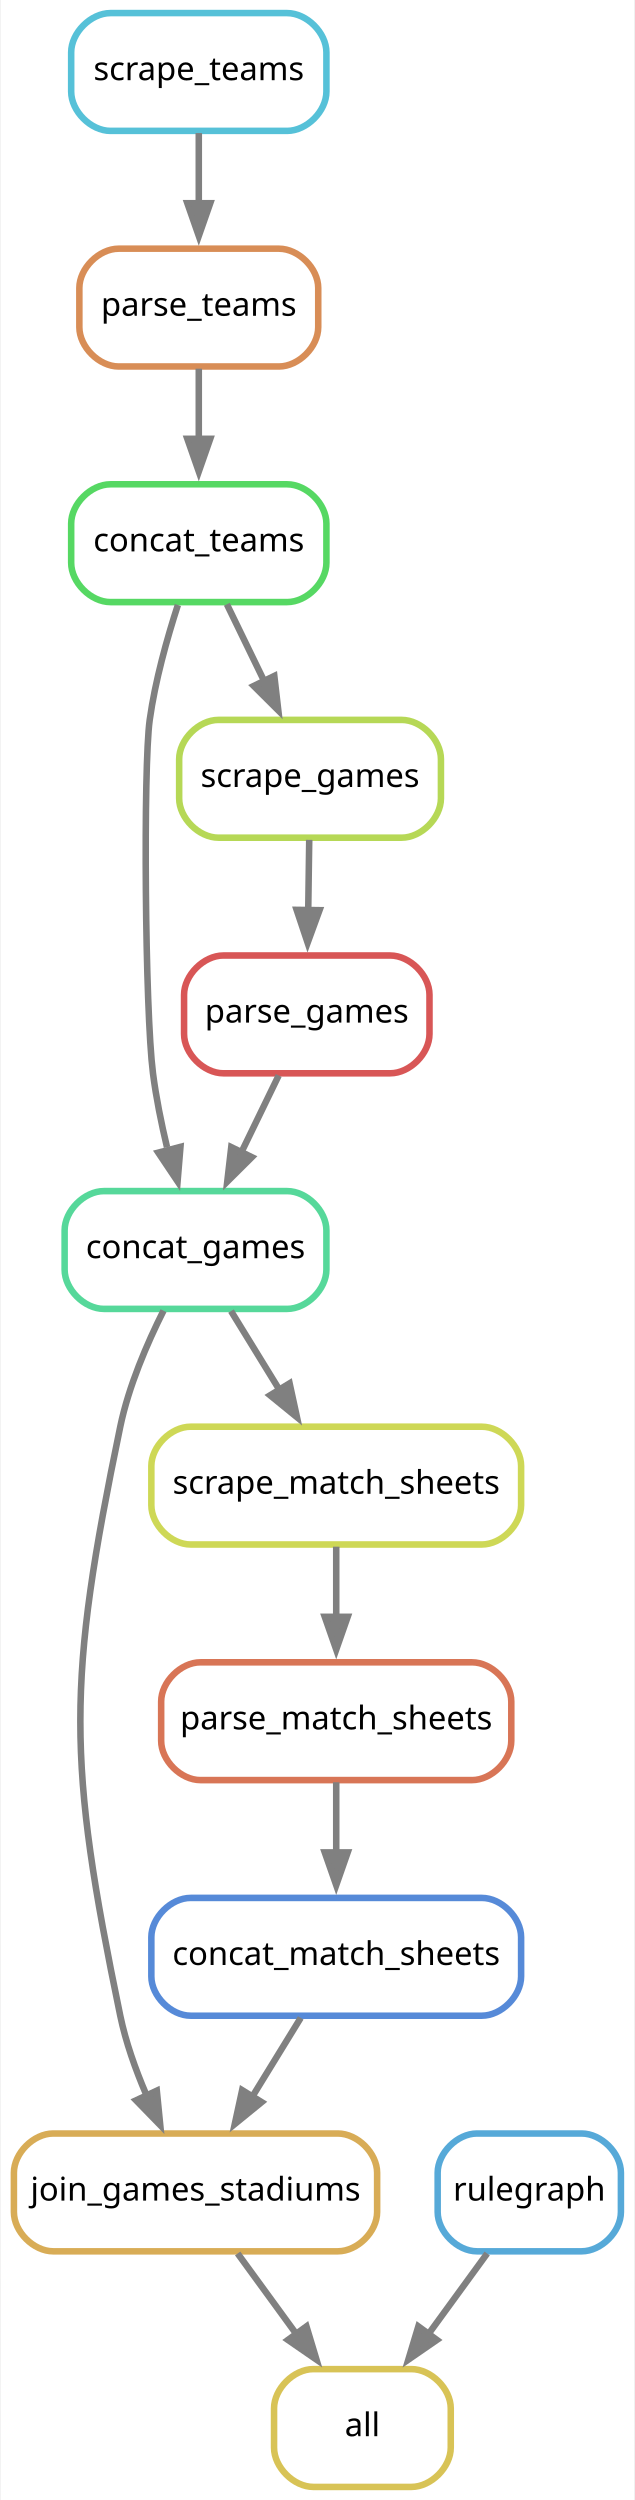
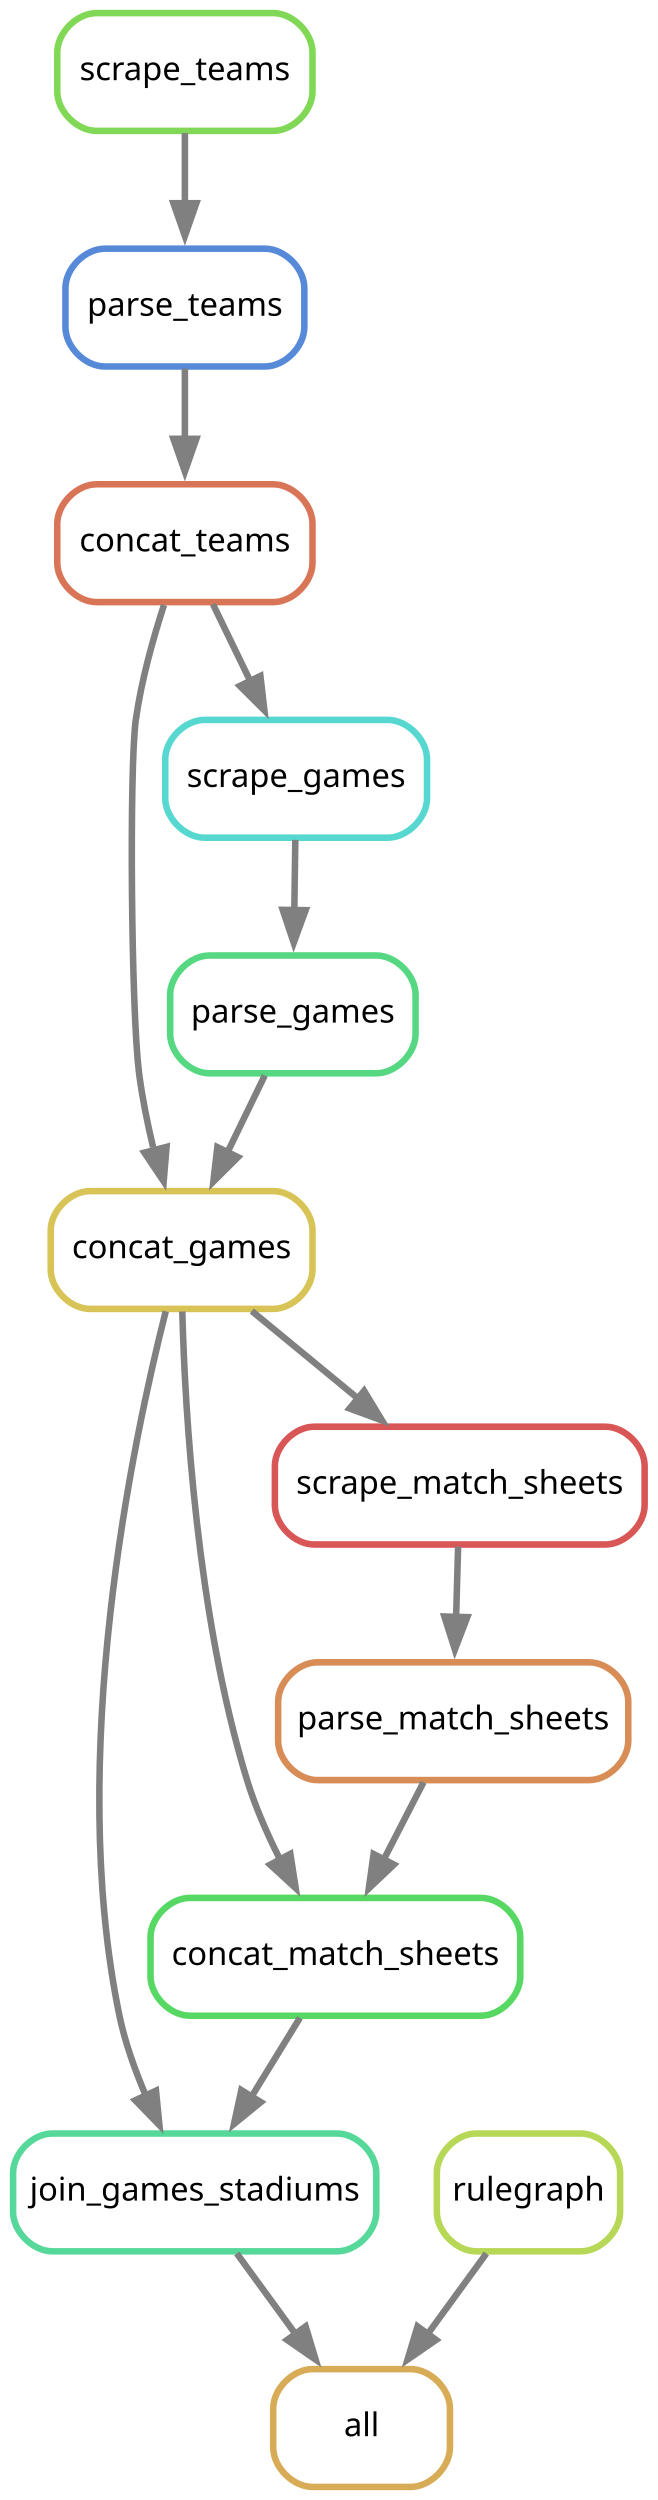
- <svg xmlns="http://www.w3.org/2000/svg" width="194pt" height="764pt" viewBox="0.00 0.00 193.50 764.00">
+ <svg xmlns="http://www.w3.org/2000/svg" width="201pt" height="764pt" viewBox="0.00 0.00 201.00 764.00">
  <g id="graph0" class="graph" transform="scale(1 1) rotate(0) translate(4 760)">
-     <polygon fill="white" stroke="none" points="-4,4 -4,-760 189.5,-760 189.5,4 -4,4" />
+     <polygon fill="white" stroke="none" points="-4,4 -4,-760 197,-760 197,4 -4,4" />
    <g id="node1" class="node">
-       <path fill="none" stroke="#d8c356" stroke-width="2" d="M121.5,-36C121.5,-36 91.5,-36 91.5,-36 85.5,-36 79.5,-30 79.5,-24 79.5,-24 79.5,-12 79.5,-12 79.5,-6 85.5,0 91.5,0 91.5,0 121.5,0 121.5,0 127.5,0 133.5,-6 133.5,-12 133.5,-12 133.5,-24 133.5,-24 133.5,-30 127.5,-36 121.5,-36" />
+       <path fill="none" stroke="#d8ac56" stroke-width="2" d="M121.5,-36C121.5,-36 91.5,-36 91.5,-36 85.5,-36 79.5,-30 79.5,-24 79.5,-24 79.5,-12 79.5,-12 79.5,-6 85.5,0 91.5,0 91.5,0 121.5,0 121.5,0 127.5,0 133.5,-6 133.5,-12 133.5,-12 133.5,-24 133.5,-24 133.5,-30 127.5,-36 121.5,-36" />
      <text text-anchor="middle" x="106.5" y="-15.5" font-family="sans" font-size="10.00">all</text>
    </g>
    <g id="node2" class="node">
-       <path fill="none" stroke="#d8ac56" stroke-width="2" d="M99,-108C99,-108 12,-108 12,-108 6,-108 0,-102 0,-96 0,-96 0,-84 0,-84 0,-78 6,-72 12,-72 12,-72 99,-72 99,-72 105,-72 111,-78 111,-84 111,-84 111,-96 111,-96 111,-102 105,-108 99,-108" />
+       <path fill="none" stroke="#56d89a" stroke-width="2" d="M99,-108C99,-108 12,-108 12,-108 6,-108 0,-102 0,-96 0,-96 0,-84 0,-84 0,-78 6,-72 12,-72 12,-72 99,-72 99,-72 105,-72 111,-78 111,-84 111,-84 111,-96 111,-96 111,-102 105,-108 99,-108" />
      <text text-anchor="middle" x="55.5" y="-87.5" font-family="sans" font-size="10.00">join_games_stadiums</text>
    </g>
    <g id="edge2" class="edge">
      <path fill="none" stroke="grey" stroke-width="2" d="M68.37,-71.34C73.7,-64.01 80.03,-55.34 85.97,-47.18" />
      <polygon fill="grey" stroke="grey" stroke-width="2" points="89.4,-49.05 92.46,-38.9 83.74,-44.92 89.4,-49.05" />
    </g>
    <g id="node3" class="node">
-       <path fill="none" stroke="#56d89a" stroke-width="2" d="M83.5,-396C83.5,-396 27.5,-396 27.5,-396 21.5,-396 15.5,-390 15.5,-384 15.5,-384 15.5,-372 15.5,-372 15.5,-366 21.5,-360 27.5,-360 27.5,-360 83.5,-360 83.5,-360 89.5,-360 95.5,-366 95.5,-372 95.5,-372 95.5,-384 95.5,-384 95.5,-390 89.5,-396 83.5,-396" />
-       <text text-anchor="middle" x="55.5" y="-375.5" font-family="sans" font-size="10.00">concat_games</text>
+       <path fill="none" stroke="#d8c356" stroke-width="2" d="M79.5,-396C79.5,-396 23.5,-396 23.5,-396 17.5,-396 11.5,-390 11.5,-384 11.5,-384 11.5,-372 11.5,-372 11.5,-366 17.5,-360 23.5,-360 23.5,-360 79.5,-360 79.5,-360 85.5,-360 91.5,-366 91.5,-372 91.5,-372 91.5,-384 91.5,-384 91.5,-390 85.5,-396 79.5,-396" />
+       <text text-anchor="middle" x="51.5" y="-375.5" font-family="sans" font-size="10.00">concat_games</text>
    </g>
    <g id="edge3" class="edge">
-       <path fill="none" stroke="grey" stroke-width="2" d="M45.72,-359.45C40.68,-349.41 35.07,-336.37 32.5,-324 16.24,-245.67 16.24,-222.33 32.5,-144 34.17,-135.98 37.11,-127.68 40.35,-120.09" />
+       <path fill="none" stroke="grey" stroke-width="2" d="M46.65,-359.25C36.67,-320.01 16.08,-223.08 32.5,-144 34.17,-135.98 37.11,-127.68 40.35,-120.09" />
      <polygon fill="grey" stroke="grey" stroke-width="2" points="43.67,-121.09 44.72,-110.55 37.33,-118.14 43.67,-121.09" />
    </g>
+     <g id="node9" class="node">
+       <path fill="none" stroke="#56d863" stroke-width="2" d="M143,-180C143,-180 54,-180 54,-180 48,-180 42,-174 42,-168 42,-168 42,-156 42,-156 42,-150 48,-144 54,-144 54,-144 143,-144 143,-144 149,-144 155,-150 155,-156 155,-156 155,-168 155,-168 155,-174 149,-180 143,-180" />
+       <text text-anchor="middle" x="98.5" y="-159.5" font-family="sans" font-size="10.00">concat_match_sheets</text>
+     </g>
+     <g id="edge11" class="edge">
+       <path fill="none" stroke="grey" stroke-width="2" d="M51.71,-359.19C52.51,-329.05 56.07,-266.36 71.5,-216 73.93,-208.06 77.5,-199.88 81.25,-192.39" />
+       <polygon fill="grey" stroke="grey" stroke-width="2" points="84.73,-193.45 86.36,-182.98 78.56,-190.14 84.73,-193.45" />
+     </g>
    <g id="node11" class="node">
-       <path fill="none" stroke="#ced856" stroke-width="2" d="M143,-324C143,-324 54,-324 54,-324 48,-324 42,-318 42,-312 42,-312 42,-300 42,-300 42,-294 48,-288 54,-288 54,-288 143,-288 143,-288 149,-288 155,-294 155,-300 155,-300 155,-312 155,-312 155,-318 149,-324 143,-324" />
-       <text text-anchor="middle" x="98.5" y="-303.5" font-family="sans" font-size="10.00">scrape_match_sheets</text>
+       <path fill="none" stroke="#d85656" stroke-width="2" d="M181,-324C181,-324 92,-324 92,-324 86,-324 80,-318 80,-312 80,-312 80,-300 80,-300 80,-294 86,-288 92,-288 92,-288 181,-288 181,-288 187,-288 193,-294 193,-300 193,-300 193,-312 193,-312 193,-318 187,-324 181,-324" />
+       <text text-anchor="middle" x="136.5" y="-303.5" font-family="sans" font-size="10.00">scrape_match_sheets</text>
    </g>
-     <g id="edge13" class="edge">
-       <path fill="none" stroke="grey" stroke-width="2" d="M66.35,-359.34C70.75,-352.18 75.94,-343.73 80.85,-335.73" />
-       <polygon fill="grey" stroke="grey" stroke-width="2" points="84.25,-337.25 86.5,-326.9 78.29,-333.59 84.25,-337.25" />
+     <g id="edge14" class="edge">
+       <path fill="none" stroke="grey" stroke-width="2" d="M72.95,-359.34C82.64,-351.36 94.28,-341.77 104.94,-332.99" />
+       <polygon fill="grey" stroke="grey" stroke-width="2" points="107.27,-334.96 112.76,-325.9 102.82,-329.56 107.27,-334.96" />
    </g>
    <g id="node4" class="node">
-       <path fill="none" stroke="#56d863" stroke-width="2" d="M83.5,-612C83.5,-612 29.5,-612 29.5,-612 23.5,-612 17.5,-606 17.5,-600 17.5,-600 17.5,-588 17.5,-588 17.5,-582 23.5,-576 29.5,-576 29.5,-576 83.5,-576 83.5,-576 89.5,-576 95.5,-582 95.5,-588 95.5,-588 95.5,-600 95.5,-600 95.5,-606 89.5,-612 83.5,-612" />
-       <text text-anchor="middle" x="56.5" y="-591.5" font-family="sans" font-size="10.00">concat_teams</text>
+       <path fill="none" stroke="#d87556" stroke-width="2" d="M79.5,-612C79.5,-612 25.5,-612 25.5,-612 19.5,-612 13.5,-606 13.5,-600 13.5,-600 13.5,-588 13.5,-588 13.5,-582 19.5,-576 25.5,-576 25.5,-576 79.5,-576 79.5,-576 85.5,-576 91.5,-582 91.5,-588 91.5,-588 91.5,-600 91.5,-600 91.5,-606 85.5,-612 79.5,-612" />
+       <text text-anchor="middle" x="52.5" y="-591.5" font-family="sans" font-size="10.00">concat_teams</text>
+     </g>
+     <g id="edge5" class="edge">
+       <path fill="none" stroke="grey" stroke-width="2" d="M46.11,-575.11C42.82,-564.96 39.16,-551.93 37.5,-540 35.5,-525.57 36.05,-451.16 38.5,-432 39.45,-424.6 41.04,-416.74 42.79,-409.4" />
+       <polygon fill="grey" stroke="grey" stroke-width="2" points="46.9,-409.52 46.02,-398.96 40.12,-407.76 46.9,-409.52" />
+     </g>
+     <g id="node8" class="node">
+       <path fill="none" stroke="#56d8d0" stroke-width="2" d="M114.5,-540C114.5,-540 58.5,-540 58.5,-540 52.5,-540 46.5,-534 46.5,-528 46.5,-528 46.5,-516 46.5,-516 46.5,-510 52.5,-504 58.5,-504 58.5,-504 114.5,-504 114.5,-504 120.5,-504 126.5,-510 126.5,-516 126.5,-516 126.5,-528 126.5,-528 126.5,-534 120.5,-540 114.5,-540" />
+       <text text-anchor="middle" x="86.5" y="-519.5" font-family="sans" font-size="10.00">scrape_games</text>
+     </g>
+     <g id="edge10" class="edge">
+       <path fill="none" stroke="grey" stroke-width="2" d="M61.08,-575.34C64.44,-568.43 68.38,-560.31 72.14,-552.56" />
+       <polygon fill="grey" stroke="grey" stroke-width="2" points="75.58,-553.43 76.8,-542.9 69.29,-550.37 75.58,-553.43" />
+     </g>
+     <g id="node5" class="node">
+       <path fill="none" stroke="#568ad8" stroke-width="2" d="M77,-684C77,-684 28,-684 28,-684 22,-684 16,-678 16,-672 16,-672 16,-660 16,-660 16,-654 22,-648 28,-648 28,-648 77,-648 77,-648 83,-648 89,-654 89,-660 89,-660 89,-672 89,-672 89,-678 83,-684 77,-684" />
+       <text text-anchor="middle" x="52.5" y="-663.5" font-family="sans" font-size="10.00">parse_teams</text>
+     </g>
+     <g id="edge7" class="edge">
+       <path fill="none" stroke="grey" stroke-width="2" d="M52.5,-647.34C52.5,-640.75 52.5,-633.08 52.5,-625.67" />
+       <polygon fill="grey" stroke="grey" stroke-width="2" points="56,-625.9 52.5,-615.9 49,-625.9 56,-625.9" />
+     </g>
+     <g id="node6" class="node">
+       <path fill="none" stroke="#80d856" stroke-width="2" d="M79.5,-756C79.5,-756 25.5,-756 25.5,-756 19.5,-756 13.5,-750 13.5,-744 13.5,-744 13.5,-732 13.5,-732 13.5,-726 19.5,-720 25.5,-720 25.5,-720 79.5,-720 79.5,-720 85.5,-720 91.5,-726 91.5,-732 91.5,-732 91.5,-744 91.5,-744 91.5,-750 85.5,-756 79.5,-756" />
+       <text text-anchor="middle" x="52.5" y="-735.5" font-family="sans" font-size="10.00">scrape_teams</text>
+     </g>
+     <g id="edge8" class="edge">
+       <path fill="none" stroke="grey" stroke-width="2" d="M52.5,-719.34C52.5,-712.75 52.5,-705.08 52.5,-697.67" />
+       <polygon fill="grey" stroke="grey" stroke-width="2" points="56,-697.9 52.5,-687.9 49,-697.9 56,-697.9" />
+     </g>
+     <g id="node7" class="node">
+       <path fill="none" stroke="#56d882" stroke-width="2" d="M111,-468C111,-468 60,-468 60,-468 54,-468 48,-462 48,-456 48,-456 48,-444 48,-444 48,-438 54,-432 60,-432 60,-432 111,-432 111,-432 117,-432 123,-438 123,-444 123,-444 123,-456 123,-456 123,-462 117,-468 111,-468" />
+       <text text-anchor="middle" x="85.5" y="-447.5" font-family="sans" font-size="10.00">parse_games</text>
    </g>
    <g id="edge6" class="edge">
-       <path fill="none" stroke="grey" stroke-width="2" d="M50.11,-575.11C46.82,-564.96 43.16,-551.93 41.5,-540 39.5,-525.57 40.05,-451.16 42.5,-432 43.45,-424.6 45.04,-416.74 46.79,-409.4" />
-       <polygon fill="grey" stroke="grey" stroke-width="2" points="50.9,-409.52 50.02,-398.96 44.12,-407.76 50.9,-409.52" />
-     </g>
-     <g id="node8" class="node">
-       <path fill="none" stroke="#b6d856" stroke-width="2" d="M118.5,-540C118.5,-540 62.5,-540 62.5,-540 56.5,-540 50.5,-534 50.5,-528 50.5,-528 50.5,-516 50.5,-516 50.5,-510 56.5,-504 62.5,-504 62.5,-504 118.5,-504 118.5,-504 124.5,-504 130.5,-510 130.5,-516 130.5,-516 130.5,-528 130.5,-528 130.5,-534 124.5,-540 118.5,-540" />
-       <text text-anchor="middle" x="90.5" y="-519.5" font-family="sans" font-size="10.00">scrape_games</text>
-     </g>
-     <g id="edge10" class="edge">
-       <path fill="none" stroke="grey" stroke-width="2" d="M65.08,-575.34C68.44,-568.43 72.38,-560.31 76.14,-552.56" />
-       <polygon fill="grey" stroke="grey" stroke-width="2" points="79.58,-553.43 80.8,-542.9 73.29,-550.37 79.58,-553.43" />
-     </g>
-     <g id="node5" class="node">
-       <path fill="none" stroke="#d88d56" stroke-width="2" d="M81,-684C81,-684 32,-684 32,-684 26,-684 20,-678 20,-672 20,-672 20,-660 20,-660 20,-654 26,-648 32,-648 32,-648 81,-648 81,-648 87,-648 93,-654 93,-660 93,-660 93,-672 93,-672 93,-678 87,-684 81,-684" />
-       <text text-anchor="middle" x="56.5" y="-663.5" font-family="sans" font-size="10.00">parse_teams</text>
-     </g>
-     <g id="edge7" class="edge">
-       <path fill="none" stroke="grey" stroke-width="2" d="M56.5,-647.34C56.5,-640.75 56.5,-633.08 56.5,-625.67" />
-       <polygon fill="grey" stroke="grey" stroke-width="2" points="60,-625.9 56.5,-615.9 53,-625.9 60,-625.9" />
-     </g>
-     <g id="node6" class="node">
-       <path fill="none" stroke="#56c1d8" stroke-width="2" d="M83.5,-756C83.5,-756 29.5,-756 29.5,-756 23.5,-756 17.5,-750 17.5,-744 17.5,-744 17.5,-732 17.5,-732 17.5,-726 23.5,-720 29.5,-720 29.5,-720 83.5,-720 83.5,-720 89.5,-720 95.5,-726 95.5,-732 95.5,-732 95.5,-744 95.5,-744 95.5,-750 89.5,-756 83.5,-756" />
-       <text text-anchor="middle" x="56.5" y="-735.5" font-family="sans" font-size="10.00">scrape_teams</text>
-     </g>
-     <g id="edge8" class="edge">
-       <path fill="none" stroke="grey" stroke-width="2" d="M56.5,-719.34C56.5,-712.75 56.5,-705.08 56.5,-697.67" />
-       <polygon fill="grey" stroke="grey" stroke-width="2" points="60,-697.9 56.5,-687.9 53,-697.9 60,-697.9" />
-     </g>
-     <g id="node7" class="node">
-       <path fill="none" stroke="#d85656" stroke-width="2" d="M115,-468C115,-468 64,-468 64,-468 58,-468 52,-462 52,-456 52,-456 52,-444 52,-444 52,-438 58,-432 64,-432 64,-432 115,-432 115,-432 121,-432 127,-438 127,-444 127,-444 127,-456 127,-456 127,-462 121,-468 115,-468" />
-       <text text-anchor="middle" x="89.5" y="-447.5" font-family="sans" font-size="10.00">parse_games</text>
-     </g>
-     <g id="edge5" class="edge">
-       <path fill="none" stroke="grey" stroke-width="2" d="M80.92,-431.34C77.56,-424.43 73.62,-416.31 69.86,-408.56" />
-       <polygon fill="grey" stroke="grey" stroke-width="2" points="72.71,-406.37 65.2,-398.9 66.42,-409.43 72.71,-406.37" />
+       <path fill="none" stroke="grey" stroke-width="2" d="M76.92,-431.34C73.56,-424.43 69.62,-416.31 65.86,-408.56" />
+       <polygon fill="grey" stroke="grey" stroke-width="2" points="68.71,-406.37 61.2,-398.9 62.42,-409.43 68.71,-406.37" />
    </g>
    <g id="edge9" class="edge">
-       <path fill="none" stroke="grey" stroke-width="2" d="M90.25,-503.34C90.15,-496.75 90.04,-489.08 89.94,-481.67" />
-       <polygon fill="grey" stroke="grey" stroke-width="2" points="93.4,-481.85 89.76,-471.9 86.4,-481.95 93.4,-481.85" />
-     </g>
-     <g id="node9" class="node">
-       <path fill="none" stroke="#568ad8" stroke-width="2" d="M143,-180C143,-180 54,-180 54,-180 48,-180 42,-174 42,-168 42,-168 42,-156 42,-156 42,-150 48,-144 54,-144 54,-144 143,-144 143,-144 149,-144 155,-150 155,-156 155,-156 155,-168 155,-168 155,-174 149,-180 143,-180" />
-       <text text-anchor="middle" x="98.5" y="-159.5" font-family="sans" font-size="10.00">concat_match_sheets</text>
+       <path fill="none" stroke="grey" stroke-width="2" d="M86.25,-503.34C86.15,-496.75 86.04,-489.08 85.94,-481.67" />
+       <polygon fill="grey" stroke="grey" stroke-width="2" points="89.4,-481.85 85.76,-471.9 82.4,-481.95 89.4,-481.85" />
    </g>
    <g id="edge4" class="edge">
      <path fill="none" stroke="grey" stroke-width="2" d="M87.65,-143.34C83.25,-136.18 78.06,-127.73 73.15,-119.73" />
      <polygon fill="grey" stroke="grey" stroke-width="2" points="75.71,-117.59 67.5,-110.9 69.75,-121.25 75.71,-117.59" />
    </g>
    <g id="node10" class="node">
-       <path fill="none" stroke="#d87556" stroke-width="2" d="M140,-252C140,-252 57,-252 57,-252 51,-252 45,-246 45,-240 45,-240 45,-228 45,-228 45,-222 51,-216 57,-216 57,-216 140,-216 140,-216 146,-216 152,-222 152,-228 152,-228 152,-240 152,-240 152,-246 146,-252 140,-252" />
-       <text text-anchor="middle" x="98.5" y="-231.5" font-family="sans" font-size="10.00">parse_match_sheets</text>
-     </g>
-     <g id="edge11" class="edge">
-       <path fill="none" stroke="grey" stroke-width="2" d="M98.5,-215.34C98.5,-208.75 98.5,-201.08 98.5,-193.67" />
-       <polygon fill="grey" stroke="grey" stroke-width="2" points="102,-193.9 98.5,-183.9 95,-193.9 102,-193.9" />
+       <path fill="none" stroke="#d88d56" stroke-width="2" d="M176,-252C176,-252 93,-252 93,-252 87,-252 81,-246 81,-240 81,-240 81,-228 81,-228 81,-222 87,-216 93,-216 93,-216 176,-216 176,-216 182,-216 188,-222 188,-228 188,-228 188,-240 188,-240 188,-246 182,-252 176,-252" />
+       <text text-anchor="middle" x="134.5" y="-231.5" font-family="sans" font-size="10.00">parse_match_sheets</text>
    </g>
    <g id="edge12" class="edge">
-       <path fill="none" stroke="grey" stroke-width="2" d="M98.5,-287.34C98.5,-280.75 98.5,-273.08 98.5,-265.67" />
-       <polygon fill="grey" stroke="grey" stroke-width="2" points="102,-265.9 98.5,-255.9 95,-265.9 102,-265.9" />
+       <path fill="none" stroke="grey" stroke-width="2" d="M125.42,-215.34C121.82,-208.34 117.59,-200.12 113.56,-192.28" />
+       <polygon fill="grey" stroke="grey" stroke-width="2" points="116.39,-190.19 108.71,-182.9 110.17,-193.4 116.39,-190.19" />
+     </g>
+     <g id="edge13" class="edge">
+       <path fill="none" stroke="grey" stroke-width="2" d="M136,-287.34C135.81,-280.75 135.59,-273.08 135.38,-265.67" />
+       <polygon fill="grey" stroke="grey" stroke-width="2" points="138.8,-265.8 135.01,-255.9 131.8,-266 138.8,-265.8" />
    </g>
    <g id="node12" class="node">
-       <path fill="none" stroke="#56a9d8" stroke-width="2" d="M173.5,-108C173.5,-108 141.5,-108 141.5,-108 135.5,-108 129.5,-102 129.5,-96 129.5,-96 129.5,-84 129.5,-84 129.5,-78 135.5,-72 141.5,-72 141.5,-72 173.5,-72 173.5,-72 179.5,-72 185.5,-78 185.5,-84 185.5,-84 185.5,-96 185.5,-96 185.5,-102 179.5,-108 173.5,-108" />
+       <path fill="none" stroke="#b6d856" stroke-width="2" d="M173.5,-108C173.5,-108 141.5,-108 141.5,-108 135.5,-108 129.5,-102 129.5,-96 129.5,-96 129.5,-84 129.5,-84 129.5,-78 135.5,-72 141.5,-72 141.5,-72 173.5,-72 173.5,-72 179.5,-72 185.5,-78 185.5,-84 185.5,-84 185.5,-96 185.5,-96 185.5,-102 179.5,-108 173.5,-108" />
      <text text-anchor="middle" x="157.5" y="-87.5" font-family="sans" font-size="10.00">rulegraph</text>
    </g>
    <g id="edge1" class="edge">
      <path fill="none" stroke="grey" stroke-width="2" d="M144.63,-71.34C139.3,-64.01 132.97,-55.34 127.03,-47.18" />
      <polygon fill="grey" stroke="grey" stroke-width="2" points="129.26,-44.92 120.54,-38.9 123.6,-49.05 129.26,-44.92" />
    </g>
  </g>
</svg>
